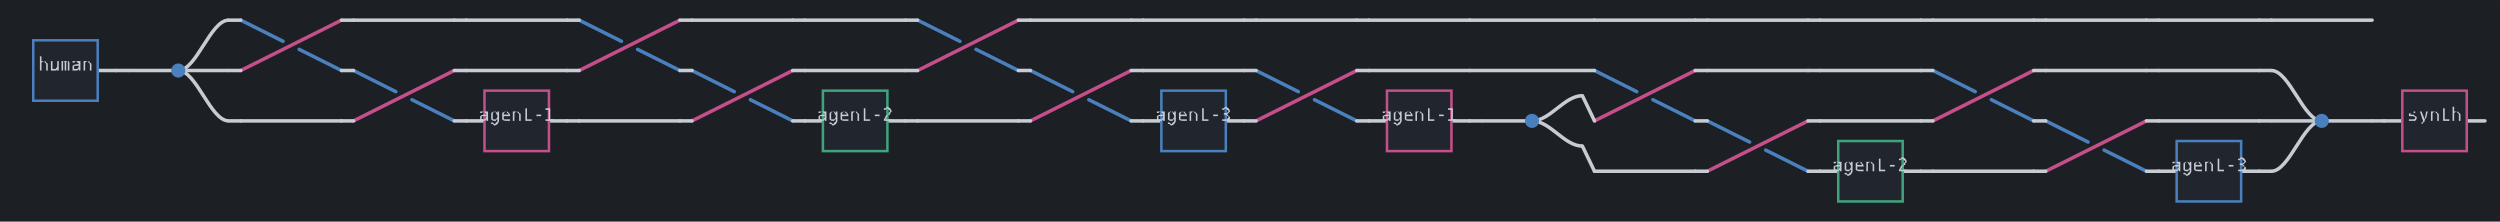
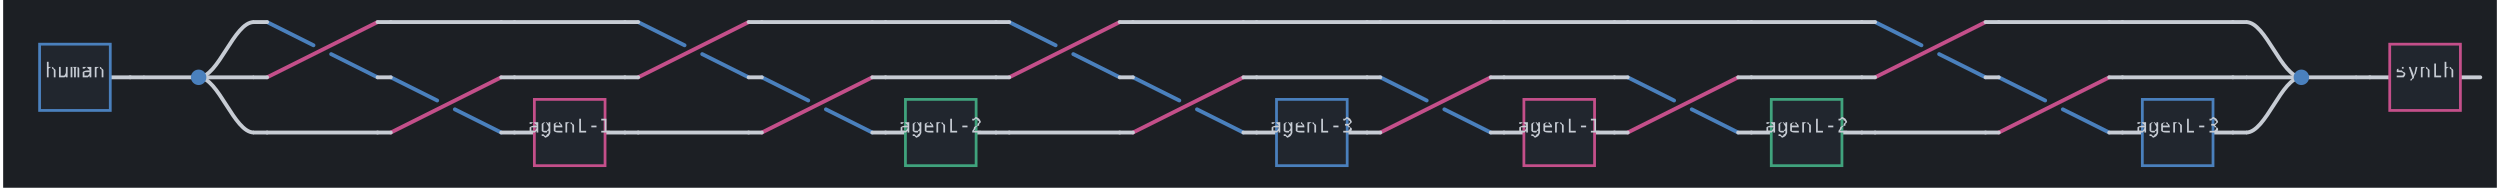
- <svg xmlns="http://www.w3.org/2000/svg" width="4061" height="360" viewBox="-0.15 -0.7 24.82 2.2">
+ <svg xmlns="http://www.w3.org/2000/svg" width="4088" height="307" viewBox="-0.15 -0.7 22.58 1.7">
  <style>svg { font-family: ui-monospace, SFMono-Regular, Menlo, Monaco, Consolas, monospace; }
svg { background-color: rgb(11%, 12%, 14%); }
</style>
  <g class="chart">
    <g stroke-width="0" stroke="rgb(0%, 0%, 0%)" stroke-opacity="0" fill="rgb(11%, 12%, 14%)" fill-opacity="1.0">
-       <rect width="24.82" height="2.2" x="-0.15" y="-0.7" />
+       <rect width="22.58" height="1.7" x="-0.15" y="-0.7" />
    </g>
    <g stroke-width="0.035" stroke="rgb(78%, 80%, 83%)" stroke-opacity="1.0" fill="none" stroke-linecap="round">
      <polyline points="0.82,0 1,0" />
    </g>
    <g stroke-width="0.025" stroke="rgb(29%, 50%, 74%)" stroke-opacity="1.0" fill="rgb(13%, 15%, 18%)" fill-opacity="1.0">
      <rect width="0.64" height="0.6" x="0.18" y="-0.3" />
    </g>
    <g stroke-width="0.0" stroke="none" fill="rgb(78%, 80%, 83%)" fill-opacity="1.0" font-size="0.18" text-anchor="middle">
      <text x="0.5" y="0">human</text>
    </g>
    <g stroke-width="0.035" stroke="rgb(78%, 80%, 83%)" stroke-opacity="1.0" fill="rgb(0%, 0%, 0%)" fill-opacity="0">
      <path d="M 1.12,0 C 1.3,0 1.44,0 1.62,0" />
    </g>
    <g stroke-width="0.035" stroke="rgb(78%, 80%, 83%)" stroke-opacity="1.0" fill="rgb(0%, 0%, 0%)" fill-opacity="0">
      <path d="M 1.62,0 C 1.8,0 1.94,-0.5 2.12,-0.5" />
    </g>
    <g stroke-width="0.035" stroke="rgb(78%, 80%, 83%)" stroke-opacity="1.0" fill="rgb(0%, 0%, 0%)" fill-opacity="0">
      <path d="M 1.62,0 C 1.8,0 1.94,0 2.12,0" />
    </g>
    <g stroke-width="0.035" stroke="rgb(78%, 80%, 83%)" stroke-opacity="1.0" fill="rgb(0%, 0%, 0%)" fill-opacity="0">
      <path d="M 1.62,0 C 1.8,0 1.94,0.5 2.12,0.5" />
    </g>
    <g stroke-width="0.02" stroke="rgb(29%, 50%, 74%)" stroke-opacity="1.0" fill="rgb(29%, 50%, 74%)" fill-opacity="1.0">
      <circle cx="1.62" cy="0" r="0.06" />
    </g>
    <g stroke-width="0.035" stroke="rgb(78%, 80%, 83%)" stroke-opacity="1.0" fill="none" stroke-linecap="round">
      <polyline points="1,0 1.12,0" />
    </g>
    <g stroke-width="0.035" stroke="rgb(77%, 31%, 54%)" stroke-opacity="1.0" fill="none" stroke-linecap="round">
      <polyline points="2.24,0 3.24,-0.5" />
    </g>
    <g stroke-width="0.035" stroke="rgb(29%, 50%, 74%)" stroke-opacity="1.0" fill="none" stroke-linecap="round">
      <polyline points="2.24,-0.5 2.66,-0.29" />
    </g>
    <g stroke-width="0.035" stroke="rgb(29%, 50%, 74%)" stroke-opacity="1.0" fill="none" stroke-linecap="round">
      <polyline points="2.82,-0.21 3.24,0" />
    </g>
    <g stroke-width="0.035" stroke="rgb(78%, 80%, 83%)" stroke-opacity="1.0" fill="none" stroke-linecap="round">
      <polyline points="2.24,0.5 3.24,0.5" />
    </g>
    <g stroke-width="0.035" stroke="rgb(78%, 80%, 83%)" stroke-opacity="1.0" fill="none" stroke-linecap="round">
      <polyline points="3.36,-0.5 4.36,-0.5" />
    </g>
    <g stroke-width="0.035" stroke="rgb(77%, 31%, 54%)" stroke-opacity="1.0" fill="none" stroke-linecap="round">
      <polyline points="3.36,0.5 4.36,0" />
    </g>
    <g stroke-width="0.035" stroke="rgb(29%, 50%, 74%)" stroke-opacity="1.0" fill="none" stroke-linecap="round">
      <polyline points="3.36,0 3.78,0.21" />
    </g>
    <g stroke-width="0.035" stroke="rgb(29%, 50%, 74%)" stroke-opacity="1.0" fill="none" stroke-linecap="round">
      <polyline points="3.94,0.29 4.36,0.5" />
    </g>
    <g stroke-width="0.035" stroke="rgb(78%, 80%, 83%)" stroke-opacity="1.0" fill="none" stroke-linecap="round">
      <polyline points="3.24,-0.5 3.36,-0.5" />
    </g>
    <g stroke-width="0.035" stroke="rgb(78%, 80%, 83%)" stroke-opacity="1.0" fill="none" stroke-linecap="round">
      <polyline points="3.24,0 3.36,0" />
    </g>
    <g stroke-width="0.035" stroke="rgb(78%, 80%, 83%)" stroke-opacity="1.0" fill="none" stroke-linecap="round">
      <polyline points="3.24,0.5 3.36,0.5" />
    </g>
    <g stroke-width="0.035" stroke="rgb(78%, 80%, 83%)" stroke-opacity="1.0" fill="none" stroke-linecap="round">
      <polyline points="4.48,-0.5 5.48,-0.5" />
    </g>
    <g stroke-width="0.035" stroke="rgb(78%, 80%, 83%)" stroke-opacity="1.0" fill="none" stroke-linecap="round">
      <polyline points="4.48,0 5.48,0" />
    </g>
    <g stroke-width="0.035" stroke="rgb(78%, 80%, 83%)" stroke-opacity="1.0" fill="none" stroke-linecap="round">
      <polyline points="4.48,0.5 4.66,0.5" />
    </g>
    <g stroke-width="0.035" stroke="rgb(78%, 80%, 83%)" stroke-opacity="1.0" fill="none" stroke-linecap="round">
      <polyline points="5.3,0.5 5.48,0.5" />
    </g>
    <g stroke-width="0.025" stroke="rgb(77%, 31%, 54%)" stroke-opacity="1.0" fill="rgb(13%, 15%, 18%)" fill-opacity="1.0">
      <rect width="0.64" height="0.6" x="4.66" y="0.2" />
    </g>
    <g stroke-width="0.0" stroke="none" fill="rgb(78%, 80%, 83%)" fill-opacity="1.0" font-size="0.18" text-anchor="middle">
      <text x="4.98" y="0.5">agent-1</text>
    </g>
    <g stroke-width="0.035" stroke="rgb(78%, 80%, 83%)" stroke-opacity="1.0" fill="none" stroke-linecap="round">
      <polyline points="4.36,-0.5 4.48,-0.5" />
    </g>
    <g stroke-width="0.035" stroke="rgb(78%, 80%, 83%)" stroke-opacity="1.0" fill="none" stroke-linecap="round">
      <polyline points="4.36,0 4.48,0" />
    </g>
    <g stroke-width="0.035" stroke="rgb(78%, 80%, 83%)" stroke-opacity="1.0" fill="none" stroke-linecap="round">
      <polyline points="4.36,0.5 4.48,0.5" />
    </g>
    <g stroke-width="0.035" stroke="rgb(77%, 31%, 54%)" stroke-opacity="1.0" fill="none" stroke-linecap="round">
      <polyline points="5.6,0 6.6,-0.5" />
    </g>
    <g stroke-width="0.035" stroke="rgb(29%, 50%, 74%)" stroke-opacity="1.0" fill="none" stroke-linecap="round">
      <polyline points="5.6,-0.5 6.02,-0.29" />
    </g>
    <g stroke-width="0.035" stroke="rgb(29%, 50%, 74%)" stroke-opacity="1.0" fill="none" stroke-linecap="round">
      <polyline points="6.18,-0.21 6.6,0" />
    </g>
    <g stroke-width="0.035" stroke="rgb(78%, 80%, 83%)" stroke-opacity="1.0" fill="none" stroke-linecap="round">
      <polyline points="5.6,0.5 6.6,0.5" />
    </g>
    <g stroke-width="0.035" stroke="rgb(78%, 80%, 83%)" stroke-opacity="1.0" fill="none" stroke-linecap="round">
      <polyline points="6.72,-0.5 7.72,-0.5" />
    </g>
    <g stroke-width="0.035" stroke="rgb(77%, 31%, 54%)" stroke-opacity="1.0" fill="none" stroke-linecap="round">
      <polyline points="6.72,0.5 7.72,0" />
    </g>
    <g stroke-width="0.035" stroke="rgb(29%, 50%, 74%)" stroke-opacity="1.0" fill="none" stroke-linecap="round">
      <polyline points="6.72,0 7.14,0.21" />
    </g>
    <g stroke-width="0.035" stroke="rgb(29%, 50%, 74%)" stroke-opacity="1.0" fill="none" stroke-linecap="round">
      <polyline points="7.3,0.29 7.72,0.5" />
    </g>
    <g stroke-width="0.035" stroke="rgb(78%, 80%, 83%)" stroke-opacity="1.0" fill="none" stroke-linecap="round">
      <polyline points="6.6,-0.5 6.72,-0.5" />
    </g>
    <g stroke-width="0.035" stroke="rgb(78%, 80%, 83%)" stroke-opacity="1.0" fill="none" stroke-linecap="round">
      <polyline points="6.6,0 6.72,0" />
    </g>
    <g stroke-width="0.035" stroke="rgb(78%, 80%, 83%)" stroke-opacity="1.0" fill="none" stroke-linecap="round">
      <polyline points="6.6,0.5 6.72,0.5" />
    </g>
    <g stroke-width="0.035" stroke="rgb(78%, 80%, 83%)" stroke-opacity="1.0" fill="none" stroke-linecap="round">
      <polyline points="7.84,-0.5 8.84,-0.5" />
    </g>
    <g stroke-width="0.035" stroke="rgb(78%, 80%, 83%)" stroke-opacity="1.0" fill="none" stroke-linecap="round">
      <polyline points="7.84,0 8.84,0" />
    </g>
    <g stroke-width="0.035" stroke="rgb(78%, 80%, 83%)" stroke-opacity="1.0" fill="none" stroke-linecap="round">
      <polyline points="7.84,0.5 8.02,0.5" />
    </g>
    <g stroke-width="0.035" stroke="rgb(78%, 80%, 83%)" stroke-opacity="1.0" fill="none" stroke-linecap="round">
      <polyline points="8.66,0.5 8.84,0.5" />
    </g>
    <g stroke-width="0.025" stroke="rgb(25%, 64%, 49%)" stroke-opacity="1.0" fill="rgb(13%, 15%, 18%)" fill-opacity="1.0">
      <rect width="0.64" height="0.6" x="8.02" y="0.2" />
    </g>
    <g stroke-width="0.0" stroke="none" fill="rgb(78%, 80%, 83%)" fill-opacity="1.0" font-size="0.18" text-anchor="middle">
      <text x="8.34" y="0.5">agent-2</text>
    </g>
    <g stroke-width="0.035" stroke="rgb(78%, 80%, 83%)" stroke-opacity="1.0" fill="none" stroke-linecap="round">
      <polyline points="7.72,-0.5 7.84,-0.5" />
    </g>
    <g stroke-width="0.035" stroke="rgb(78%, 80%, 83%)" stroke-opacity="1.0" fill="none" stroke-linecap="round">
      <polyline points="7.72,0 7.84,0" />
    </g>
    <g stroke-width="0.035" stroke="rgb(78%, 80%, 83%)" stroke-opacity="1.0" fill="none" stroke-linecap="round">
      <polyline points="7.72,0.5 7.84,0.5" />
    </g>
    <g stroke-width="0.035" stroke="rgb(77%, 31%, 54%)" stroke-opacity="1.0" fill="none" stroke-linecap="round">
      <polyline points="8.96,0 9.96,-0.5" />
    </g>
    <g stroke-width="0.035" stroke="rgb(29%, 50%, 74%)" stroke-opacity="1.0" fill="none" stroke-linecap="round">
      <polyline points="8.96,-0.5 9.38,-0.29" />
    </g>
    <g stroke-width="0.035" stroke="rgb(29%, 50%, 74%)" stroke-opacity="1.0" fill="none" stroke-linecap="round">
      <polyline points="9.54,-0.21 9.96,0" />
    </g>
    <g stroke-width="0.035" stroke="rgb(78%, 80%, 83%)" stroke-opacity="1.0" fill="none" stroke-linecap="round">
      <polyline points="8.96,0.5 9.96,0.5" />
    </g>
    <g stroke-width="0.035" stroke="rgb(78%, 80%, 83%)" stroke-opacity="1.0" fill="none" stroke-linecap="round">
      <polyline points="10.08,-0.5 11.08,-0.5" />
    </g>
    <g stroke-width="0.035" stroke="rgb(77%, 31%, 54%)" stroke-opacity="1.0" fill="none" stroke-linecap="round">
      <polyline points="10.08,0.5 11.08,0" />
    </g>
    <g stroke-width="0.035" stroke="rgb(29%, 50%, 74%)" stroke-opacity="1.0" fill="none" stroke-linecap="round">
      <polyline points="10.08,0 10.5,0.21" />
    </g>
    <g stroke-width="0.035" stroke="rgb(29%, 50%, 74%)" stroke-opacity="1.0" fill="none" stroke-linecap="round">
      <polyline points="10.66,0.29 11.08,0.5" />
    </g>
    <g stroke-width="0.035" stroke="rgb(78%, 80%, 83%)" stroke-opacity="1.0" fill="none" stroke-linecap="round">
      <polyline points="9.96,-0.5 10.08,-0.5" />
    </g>
    <g stroke-width="0.035" stroke="rgb(78%, 80%, 83%)" stroke-opacity="1.0" fill="none" stroke-linecap="round">
      <polyline points="9.96,0 10.08,0" />
    </g>
    <g stroke-width="0.035" stroke="rgb(78%, 80%, 83%)" stroke-opacity="1.0" fill="none" stroke-linecap="round">
      <polyline points="9.96,0.5 10.08,0.5" />
    </g>
    <g stroke-width="0.035" stroke="rgb(78%, 80%, 83%)" stroke-opacity="1.0" fill="none" stroke-linecap="round">
      <polyline points="11.2,-0.5 12.2,-0.5" />
    </g>
    <g stroke-width="0.035" stroke="rgb(78%, 80%, 83%)" stroke-opacity="1.0" fill="none" stroke-linecap="round">
      <polyline points="11.2,0 12.2,0" />
    </g>
    <g stroke-width="0.035" stroke="rgb(78%, 80%, 83%)" stroke-opacity="1.0" fill="none" stroke-linecap="round">
      <polyline points="11.2,0.5 11.38,0.5" />
    </g>
    <g stroke-width="0.035" stroke="rgb(78%, 80%, 83%)" stroke-opacity="1.0" fill="none" stroke-linecap="round">
      <polyline points="12.02,0.5 12.2,0.5" />
    </g>
    <g stroke-width="0.025" stroke="rgb(29%, 50%, 74%)" stroke-opacity="1.0" fill="rgb(13%, 15%, 18%)" fill-opacity="1.0">
      <rect width="0.64" height="0.6" x="11.38" y="0.2" />
    </g>
    <g stroke-width="0.0" stroke="none" fill="rgb(78%, 80%, 83%)" fill-opacity="1.0" font-size="0.18" text-anchor="middle">
      <text x="11.7" y="0.5">agent-3</text>
    </g>
    <g stroke-width="0.035" stroke="rgb(78%, 80%, 83%)" stroke-opacity="1.0" fill="none" stroke-linecap="round">
      <polyline points="11.08,-0.5 11.2,-0.5" />
    </g>
    <g stroke-width="0.035" stroke="rgb(78%, 80%, 83%)" stroke-opacity="1.0" fill="none" stroke-linecap="round">
      <polyline points="11.08,0 11.2,0" />
    </g>
    <g stroke-width="0.035" stroke="rgb(78%, 80%, 83%)" stroke-opacity="1.0" fill="none" stroke-linecap="round">
      <polyline points="11.08,0.5 11.2,0.5" />
    </g>
    <g stroke-width="0.035" stroke="rgb(78%, 80%, 83%)" stroke-opacity="1.0" fill="none" stroke-linecap="round">
      <polyline points="12.32,-0.5 13.32,-0.5" />
    </g>
    <g stroke-width="0.035" stroke="rgb(77%, 31%, 54%)" stroke-opacity="1.0" fill="none" stroke-linecap="round">
      <polyline points="12.32,0.5 13.32,0" />
    </g>
    <g stroke-width="0.035" stroke="rgb(29%, 50%, 74%)" stroke-opacity="1.0" fill="none" stroke-linecap="round">
      <polyline points="12.32,0 12.74,0.21" />
    </g>
    <g stroke-width="0.035" stroke="rgb(29%, 50%, 74%)" stroke-opacity="1.0" fill="none" stroke-linecap="round">
      <polyline points="12.9,0.29 13.32,0.5" />
    </g>
    <g stroke-width="0.035" stroke="rgb(78%, 80%, 83%)" stroke-opacity="1.0" fill="none" stroke-linecap="round">
      <polyline points="13.44,-0.5 14.44,-0.5" />
    </g>
    <g stroke-width="0.035" stroke="rgb(78%, 80%, 83%)" stroke-opacity="1.0" fill="none" stroke-linecap="round">
      <polyline points="13.44,0 14.44,0" />
    </g>
    <g stroke-width="0.035" stroke="rgb(78%, 80%, 83%)" stroke-opacity="1.0" fill="none" stroke-linecap="round">
      <polyline points="13.44,0.5 13.62,0.5" />
    </g>
    <g stroke-width="0.035" stroke="rgb(78%, 80%, 83%)" stroke-opacity="1.0" fill="none" stroke-linecap="round">
      <polyline points="14.26,0.5 14.44,0.5" />
    </g>
    <g stroke-width="0.025" stroke="rgb(77%, 31%, 54%)" stroke-opacity="1.0" fill="rgb(13%, 15%, 18%)" fill-opacity="1.0">
      <rect width="0.64" height="0.6" x="13.62" y="0.2" />
    </g>
    <g stroke-width="0.0" stroke="none" fill="rgb(78%, 80%, 83%)" fill-opacity="1.0" font-size="0.18" text-anchor="middle">
      <text x="13.94" y="0.5">agent-1</text>
    </g>
-     <g stroke-width="0.035" stroke="rgb(78%, 80%, 83%)" stroke-opacity="1.0" fill="rgb(0%, 0%, 0%)" fill-opacity="0">
-       <path d="M 14.56,0.5 C 14.74,0.5 14.88,0.5 15.06,0.5" />
-     </g>
-     <g stroke-width="0.035" stroke="rgb(78%, 80%, 83%)" stroke-opacity="1.0" fill="rgb(0%, 0%, 0%)" fill-opacity="0">
-       <path d="M 15.06,0.5 C 15.24,0.5 15.38,0.25 15.56,0.25" />
-     </g>
-     <g stroke-width="0.035" stroke="rgb(78%, 80%, 83%)" stroke-opacity="1.0" fill="rgb(0%, 0%, 0%)" fill-opacity="0">
-       <path d="M 15.06,0.5 C 15.24,0.5 15.38,0.75 15.56,0.75" />
+     <g stroke-width="0.035" stroke="rgb(78%, 80%, 83%)" stroke-opacity="1.0" fill="none" stroke-linecap="round">
+       <polyline points="13.32,-0.5 13.44,-0.5" />
+     </g>
+     <g stroke-width="0.035" stroke="rgb(78%, 80%, 83%)" stroke-opacity="1.0" fill="none" stroke-linecap="round">
+       <polyline points="13.32,0 13.44,0" />
+     </g>
+     <g stroke-width="0.035" stroke="rgb(78%, 80%, 83%)" stroke-opacity="1.0" fill="none" stroke-linecap="round">
+       <polyline points="13.32,0.5 13.44,0.5" />
+     </g>
+     <g stroke-width="0.035" stroke="rgb(78%, 80%, 83%)" stroke-opacity="1.0" fill="none" stroke-linecap="round">
+       <polyline points="14.56,-0.5 15.56,-0.5" />
+     </g>
+     <g stroke-width="0.035" stroke="rgb(77%, 31%, 54%)" stroke-opacity="1.0" fill="none" stroke-linecap="round">
+       <polyline points="14.56,0.5 15.56,0" />
+     </g>
+     <g stroke-width="0.035" stroke="rgb(29%, 50%, 74%)" stroke-opacity="1.0" fill="none" stroke-linecap="round">
+       <polyline points="14.56,0 14.98,0.21" />
+     </g>
+     <g stroke-width="0.035" stroke="rgb(29%, 50%, 74%)" stroke-opacity="1.0" fill="none" stroke-linecap="round">
+       <polyline points="15.14,0.29 15.56,0.5" />
+     </g>
+     <g stroke-width="0.035" stroke="rgb(78%, 80%, 83%)" stroke-opacity="1.0" fill="none" stroke-linecap="round">
+       <polyline points="15.68,-0.5 16.68,-0.5" />
+     </g>
+     <g stroke-width="0.035" stroke="rgb(78%, 80%, 83%)" stroke-opacity="1.0" fill="none" stroke-linecap="round">
+       <polyline points="15.68,0 16.68,0" />
+     </g>
+     <g stroke-width="0.035" stroke="rgb(78%, 80%, 83%)" stroke-opacity="1.0" fill="none" stroke-linecap="round">
+       <polyline points="15.68,0.5 15.86,0.5" />
+     </g>
+     <g stroke-width="0.035" stroke="rgb(78%, 80%, 83%)" stroke-opacity="1.0" fill="none" stroke-linecap="round">
+       <polyline points="16.5,0.5 16.68,0.5" />
+     </g>
+     <g stroke-width="0.025" stroke="rgb(25%, 64%, 49%)" stroke-opacity="1.0" fill="rgb(13%, 15%, 18%)" fill-opacity="1.0">
+       <rect width="0.64" height="0.6" x="15.86" y="0.2" />
+     </g>
+     <g stroke-width="0.0" stroke="none" fill="rgb(78%, 80%, 83%)" fill-opacity="1.0" font-size="0.18" text-anchor="middle">
+       <text x="16.18" y="0.5">agent-2</text>
+     </g>
+     <g stroke-width="0.035" stroke="rgb(78%, 80%, 83%)" stroke-opacity="1.0" fill="none" stroke-linecap="round">
+       <polyline points="15.56,-0.5 15.68,-0.5" />
+     </g>
+     <g stroke-width="0.035" stroke="rgb(78%, 80%, 83%)" stroke-opacity="1.0" fill="none" stroke-linecap="round">
+       <polyline points="15.56,0 15.68,0" />
+     </g>
+     <g stroke-width="0.035" stroke="rgb(78%, 80%, 83%)" stroke-opacity="1.0" fill="none" stroke-linecap="round">
+       <polyline points="15.56,0.5 15.68,0.5" />
+     </g>
+     <g stroke-width="0.035" stroke="rgb(77%, 31%, 54%)" stroke-opacity="1.0" fill="none" stroke-linecap="round">
+       <polyline points="16.8,0 17.8,-0.5" />
+     </g>
+     <g stroke-width="0.035" stroke="rgb(29%, 50%, 74%)" stroke-opacity="1.0" fill="none" stroke-linecap="round">
+       <polyline points="16.8,-0.5 17.22,-0.29" />
+     </g>
+     <g stroke-width="0.035" stroke="rgb(29%, 50%, 74%)" stroke-opacity="1.0" fill="none" stroke-linecap="round">
+       <polyline points="17.38,-0.21 17.8,0" />
+     </g>
+     <g stroke-width="0.035" stroke="rgb(78%, 80%, 83%)" stroke-opacity="1.0" fill="none" stroke-linecap="round">
+       <polyline points="16.8,0.5 17.8,0.5" />
+     </g>
+     <g stroke-width="0.035" stroke="rgb(78%, 80%, 83%)" stroke-opacity="1.0" fill="none" stroke-linecap="round">
+       <polyline points="17.92,-0.5 18.92,-0.5" />
+     </g>
+     <g stroke-width="0.035" stroke="rgb(77%, 31%, 54%)" stroke-opacity="1.0" fill="none" stroke-linecap="round">
+       <polyline points="17.92,0.5 18.92,0" />
+     </g>
+     <g stroke-width="0.035" stroke="rgb(29%, 50%, 74%)" stroke-opacity="1.0" fill="none" stroke-linecap="round">
+       <polyline points="17.92,0 18.34,0.21" />
+     </g>
+     <g stroke-width="0.035" stroke="rgb(29%, 50%, 74%)" stroke-opacity="1.0" fill="none" stroke-linecap="round">
+       <polyline points="18.5,0.29 18.92,0.5" />
+     </g>
+     <g stroke-width="0.035" stroke="rgb(78%, 80%, 83%)" stroke-opacity="1.0" fill="none" stroke-linecap="round">
+       <polyline points="17.8,-0.5 17.92,-0.5" />
+     </g>
+     <g stroke-width="0.035" stroke="rgb(78%, 80%, 83%)" stroke-opacity="1.0" fill="none" stroke-linecap="round">
+       <polyline points="17.8,0 17.92,0" />
+     </g>
+     <g stroke-width="0.035" stroke="rgb(78%, 80%, 83%)" stroke-opacity="1.0" fill="none" stroke-linecap="round">
+       <polyline points="17.8,0.5 17.92,0.5" />
+     </g>
+     <g stroke-width="0.035" stroke="rgb(78%, 80%, 83%)" stroke-opacity="1.0" fill="none" stroke-linecap="round">
+       <polyline points="19.04,-0.5 20.04,-0.5" />
+     </g>
+     <g stroke-width="0.035" stroke="rgb(78%, 80%, 83%)" stroke-opacity="1.0" fill="none" stroke-linecap="round">
+       <polyline points="19.04,0 20.04,0" />
+     </g>
+     <g stroke-width="0.035" stroke="rgb(78%, 80%, 83%)" stroke-opacity="1.0" fill="none" stroke-linecap="round">
+       <polyline points="19.04,0.5 19.22,0.5" />
+     </g>
+     <g stroke-width="0.035" stroke="rgb(78%, 80%, 83%)" stroke-opacity="1.0" fill="none" stroke-linecap="round">
+       <polyline points="19.86,0.5 20.04,0.5" />
+     </g>
+     <g stroke-width="0.025" stroke="rgb(29%, 50%, 74%)" stroke-opacity="1.0" fill="rgb(13%, 15%, 18%)" fill-opacity="1.0">
+       <rect width="0.64" height="0.6" x="19.22" y="0.2" />
+     </g>
+     <g stroke-width="0.0" stroke="none" fill="rgb(78%, 80%, 83%)" fill-opacity="1.0" font-size="0.18" text-anchor="middle">
+       <text x="19.54" y="0.5">agent-3</text>
+     </g>
+     <g stroke-width="0.035" stroke="rgb(78%, 80%, 83%)" stroke-opacity="1.0" fill="none" stroke-linecap="round">
+       <polyline points="18.92,-0.5 19.04,-0.5" />
+     </g>
+     <g stroke-width="0.035" stroke="rgb(78%, 80%, 83%)" stroke-opacity="1.0" fill="none" stroke-linecap="round">
+       <polyline points="18.92,0 19.04,0" />
+     </g>
+     <g stroke-width="0.035" stroke="rgb(78%, 80%, 83%)" stroke-opacity="1.0" fill="none" stroke-linecap="round">
+       <polyline points="18.92,0.5 19.04,0.5" />
+     </g>
+     <g stroke-width="0.035" stroke="rgb(78%, 80%, 83%)" stroke-opacity="1.0" fill="rgb(0%, 0%, 0%)" fill-opacity="0">
+       <path d="M 20.16,-0.5 C 20.34,-0.5 20.48,0 20.66,0" />
+     </g>
+     <g stroke-width="0.035" stroke="rgb(78%, 80%, 83%)" stroke-opacity="1.0" fill="rgb(0%, 0%, 0%)" fill-opacity="0">
+       <path d="M 20.16,0 C 20.34,0 20.48,0 20.66,0" />
+     </g>
+     <g stroke-width="0.035" stroke="rgb(78%, 80%, 83%)" stroke-opacity="1.0" fill="rgb(0%, 0%, 0%)" fill-opacity="0">
+       <path d="M 20.16,0.5 C 20.34,0.5 20.48,0 20.66,0" />
+     </g>
+     <g stroke-width="0.035" stroke="rgb(78%, 80%, 83%)" stroke-opacity="1.0" fill="rgb(0%, 0%, 0%)" fill-opacity="0">
+       <path d="M 20.66,0 C 20.84,0 20.98,0 21.16,0" />
    </g>
    <g stroke-width="0.02" stroke="rgb(29%, 50%, 74%)" stroke-opacity="1.0" fill="rgb(29%, 50%, 74%)" fill-opacity="1.0">
-       <circle cx="15.06" cy="0.5" r="0.06" />
+       <circle cx="20.66" cy="0" r="0.06" />
+     </g>
+     <g stroke-width="0.035" stroke="rgb(78%, 80%, 83%)" stroke-opacity="1.0" fill="none" stroke-linecap="round">
+       <polyline points="21.28,0 21.46,0" />
+     </g>
+     <g stroke-width="0.035" stroke="rgb(78%, 80%, 83%)" stroke-opacity="1.0" fill="none" stroke-linecap="round">
+       <polyline points="22.1,0 22.28,0" />
+     </g>
+     <g stroke-width="0.025" stroke="rgb(77%, 31%, 54%)" stroke-opacity="1.0" fill="rgb(13%, 15%, 18%)" fill-opacity="1.0">
+       <rect width="0.64" height="0.6" x="21.46" y="-0.3" />
+     </g>
+     <g stroke-width="0.0" stroke="none" fill="rgb(78%, 80%, 83%)" fill-opacity="1.0" font-size="0.18" text-anchor="middle">
+       <text x="21.78" y="0">synth</text>
+     </g>
+     <g stroke-width="0.035" stroke="rgb(78%, 80%, 83%)" stroke-opacity="1.0" fill="none" stroke-linecap="round">
+       <polyline points="21.16,0 21.28,0" />
+     </g>
+     <g stroke-width="0.035" stroke="rgb(78%, 80%, 83%)" stroke-opacity="1.0" fill="none" stroke-linecap="round">
+       <polyline points="20.04,-0.5 20.16,-0.5" />
+     </g>
+     <g stroke-width="0.035" stroke="rgb(78%, 80%, 83%)" stroke-opacity="1.0" fill="none" stroke-linecap="round">
+       <polyline points="20.04,0 20.16,0" />
+     </g>
+     <g stroke-width="0.035" stroke="rgb(78%, 80%, 83%)" stroke-opacity="1.0" fill="none" stroke-linecap="round">
+       <polyline points="20.04,0.5 20.16,0.5" />
+     </g>
+     <g stroke-width="0.035" stroke="rgb(78%, 80%, 83%)" stroke-opacity="1.0" fill="none" stroke-linecap="round">
+       <polyline points="16.68,-0.5 16.8,-0.5" />
+     </g>
+     <g stroke-width="0.035" stroke="rgb(78%, 80%, 83%)" stroke-opacity="1.0" fill="none" stroke-linecap="round">
+       <polyline points="16.68,0 16.8,0" />
+     </g>
+     <g stroke-width="0.035" stroke="rgb(78%, 80%, 83%)" stroke-opacity="1.0" fill="none" stroke-linecap="round">
+       <polyline points="16.68,0.5 16.8,0.5" />
+     </g>
+     <g stroke-width="0.035" stroke="rgb(78%, 80%, 83%)" stroke-opacity="1.0" fill="none" stroke-linecap="round">
+       <polyline points="14.44,-0.5 14.56,-0.5" />
+     </g>
+     <g stroke-width="0.035" stroke="rgb(78%, 80%, 83%)" stroke-opacity="1.0" fill="none" stroke-linecap="round">
+       <polyline points="14.44,0 14.56,0" />
    </g>
    <g stroke-width="0.035" stroke="rgb(78%, 80%, 83%)" stroke-opacity="1.0" fill="none" stroke-linecap="round">
      <polyline points="14.44,0.5 14.56,0.5" />
-     </g>
-     <g stroke-width="0.035" stroke="rgb(78%, 80%, 83%)" stroke-opacity="1.0" fill="none" stroke-linecap="round">
-       <polyline points="13.32,-0.5 13.44,-0.5" />
-     </g>
-     <g stroke-width="0.035" stroke="rgb(78%, 80%, 83%)" stroke-opacity="1.0" fill="none" stroke-linecap="round">
-       <polyline points="13.32,0 13.44,0" />
-     </g>
-     <g stroke-width="0.035" stroke="rgb(78%, 80%, 83%)" stroke-opacity="1.0" fill="none" stroke-linecap="round">
-       <polyline points="13.32,0.5 13.44,0.5" />
-     </g>
-     <g stroke-width="0.035" stroke="rgb(78%, 80%, 83%)" stroke-opacity="1.0" fill="none" stroke-linecap="round">
-       <polyline points="15.68,-0.5 16.68,-0.5" />
-     </g>
-     <g stroke-width="0.035" stroke="rgb(77%, 31%, 54%)" stroke-opacity="1.0" fill="none" stroke-linecap="round">
-       <polyline points="15.68,0.5 16.68,0" />
-     </g>
-     <g stroke-width="0.035" stroke="rgb(29%, 50%, 74%)" stroke-opacity="1.0" fill="none" stroke-linecap="round">
-       <polyline points="15.68,0 16.1,0.21" />
-     </g>
-     <g stroke-width="0.035" stroke="rgb(29%, 50%, 74%)" stroke-opacity="1.0" fill="none" stroke-linecap="round">
-       <polyline points="16.26,0.29 16.68,0.5" />
-     </g>
-     <g stroke-width="0.035" stroke="rgb(78%, 80%, 83%)" stroke-opacity="1.0" fill="none" stroke-linecap="round">
-       <polyline points="15.68,1.0 16.68,1.0" />
-     </g>
-     <g stroke-width="0.035" stroke="rgb(78%, 80%, 83%)" stroke-opacity="1.0" fill="none" stroke-linecap="round">
-       <polyline points="16.8,-0.5 17.8,-0.5" />
-     </g>
-     <g stroke-width="0.035" stroke="rgb(78%, 80%, 83%)" stroke-opacity="1.0" fill="none" stroke-linecap="round">
-       <polyline points="16.8,0 17.8,0" />
-     </g>
-     <g stroke-width="0.035" stroke="rgb(77%, 31%, 54%)" stroke-opacity="1.0" fill="none" stroke-linecap="round">
-       <polyline points="16.8,1.0 17.8,0.5" />
-     </g>
-     <g stroke-width="0.035" stroke="rgb(29%, 50%, 74%)" stroke-opacity="1.0" fill="none" stroke-linecap="round">
-       <polyline points="16.8,0.5 17.22,0.71" />
-     </g>
-     <g stroke-width="0.035" stroke="rgb(29%, 50%, 74%)" stroke-opacity="1.0" fill="none" stroke-linecap="round">
-       <polyline points="17.38,0.79 17.8,1.0" />
-     </g>
-     <g stroke-width="0.035" stroke="rgb(78%, 80%, 83%)" stroke-opacity="1.0" fill="none" stroke-linecap="round">
-       <polyline points="16.68,-0.5 16.8,-0.5" />
-     </g>
-     <g stroke-width="0.035" stroke="rgb(78%, 80%, 83%)" stroke-opacity="1.0" fill="none" stroke-linecap="round">
-       <polyline points="16.68,0 16.8,0" />
-     </g>
-     <g stroke-width="0.035" stroke="rgb(78%, 80%, 83%)" stroke-opacity="1.0" fill="none" stroke-linecap="round">
-       <polyline points="16.68,0.5 16.8,0.5" />
-     </g>
-     <g stroke-width="0.035" stroke="rgb(78%, 80%, 83%)" stroke-opacity="1.0" fill="none" stroke-linecap="round">
-       <polyline points="16.68,1.0 16.8,1.0" />
-     </g>
-     <g stroke-width="0.035" stroke="rgb(78%, 80%, 83%)" stroke-opacity="1.0" fill="none" stroke-linecap="round">
-       <polyline points="17.92,-0.5 18.92,-0.5" />
-     </g>
-     <g stroke-width="0.035" stroke="rgb(78%, 80%, 83%)" stroke-opacity="1.0" fill="none" stroke-linecap="round">
-       <polyline points="17.92,0 18.92,0" />
-     </g>
-     <g stroke-width="0.035" stroke="rgb(78%, 80%, 83%)" stroke-opacity="1.0" fill="none" stroke-linecap="round">
-       <polyline points="17.92,0.5 18.92,0.5" />
-     </g>
-     <g stroke-width="0.035" stroke="rgb(78%, 80%, 83%)" stroke-opacity="1.0" fill="none" stroke-linecap="round">
-       <polyline points="17.92,1.0 18.1,1.0" />
-     </g>
-     <g stroke-width="0.035" stroke="rgb(78%, 80%, 83%)" stroke-opacity="1.0" fill="none" stroke-linecap="round">
-       <polyline points="18.74,1.0 18.92,1.0" />
-     </g>
-     <g stroke-width="0.025" stroke="rgb(25%, 64%, 49%)" stroke-opacity="1.0" fill="rgb(13%, 15%, 18%)" fill-opacity="1.0">
-       <rect width="0.64" height="0.6" x="18.1" y="0.7" />
-     </g>
-     <g stroke-width="0.0" stroke="none" fill="rgb(78%, 80%, 83%)" fill-opacity="1.0" font-size="0.18" text-anchor="middle">
-       <text x="18.42" y="1.0">agent-2</text>
-     </g>
-     <g stroke-width="0.035" stroke="rgb(78%, 80%, 83%)" stroke-opacity="1.0" fill="none" stroke-linecap="round">
-       <polyline points="17.8,-0.5 17.92,-0.5" />
-     </g>
-     <g stroke-width="0.035" stroke="rgb(78%, 80%, 83%)" stroke-opacity="1.0" fill="none" stroke-linecap="round">
-       <polyline points="17.8,0 17.92,0" />
-     </g>
-     <g stroke-width="0.035" stroke="rgb(78%, 80%, 83%)" stroke-opacity="1.0" fill="none" stroke-linecap="round">
-       <polyline points="17.8,0.5 17.92,0.5" />
-     </g>
-     <g stroke-width="0.035" stroke="rgb(78%, 80%, 83%)" stroke-opacity="1.0" fill="none" stroke-linecap="round">
-       <polyline points="17.8,1.0 17.92,1.0" />
-     </g>
-     <g stroke-width="0.035" stroke="rgb(78%, 80%, 83%)" stroke-opacity="1.0" fill="none" stroke-linecap="round">
-       <polyline points="19.04,-0.5 20.04,-0.5" />
-     </g>
-     <g stroke-width="0.035" stroke="rgb(77%, 31%, 54%)" stroke-opacity="1.0" fill="none" stroke-linecap="round">
-       <polyline points="19.04,0.5 20.04,0" />
-     </g>
-     <g stroke-width="0.035" stroke="rgb(29%, 50%, 74%)" stroke-opacity="1.0" fill="none" stroke-linecap="round">
-       <polyline points="19.04,0 19.46,0.21" />
-     </g>
-     <g stroke-width="0.035" stroke="rgb(29%, 50%, 74%)" stroke-opacity="1.0" fill="none" stroke-linecap="round">
-       <polyline points="19.62,0.29 20.04,0.5" />
-     </g>
-     <g stroke-width="0.035" stroke="rgb(78%, 80%, 83%)" stroke-opacity="1.0" fill="none" stroke-linecap="round">
-       <polyline points="19.04,1.0 20.04,1.0" />
-     </g>
-     <g stroke-width="0.035" stroke="rgb(78%, 80%, 83%)" stroke-opacity="1.0" fill="none" stroke-linecap="round">
-       <polyline points="20.16,-0.5 21.16,-0.5" />
-     </g>
-     <g stroke-width="0.035" stroke="rgb(78%, 80%, 83%)" stroke-opacity="1.0" fill="none" stroke-linecap="round">
-       <polyline points="20.16,0 21.16,0" />
-     </g>
-     <g stroke-width="0.035" stroke="rgb(77%, 31%, 54%)" stroke-opacity="1.0" fill="none" stroke-linecap="round">
-       <polyline points="20.16,1.0 21.16,0.5" />
-     </g>
-     <g stroke-width="0.035" stroke="rgb(29%, 50%, 74%)" stroke-opacity="1.0" fill="none" stroke-linecap="round">
-       <polyline points="20.16,0.5 20.58,0.71" />
-     </g>
-     <g stroke-width="0.035" stroke="rgb(29%, 50%, 74%)" stroke-opacity="1.0" fill="none" stroke-linecap="round">
-       <polyline points="20.74,0.79 21.16,1.0" />
-     </g>
-     <g stroke-width="0.035" stroke="rgb(78%, 80%, 83%)" stroke-opacity="1.0" fill="none" stroke-linecap="round">
-       <polyline points="20.04,-0.5 20.16,-0.5" />
-     </g>
-     <g stroke-width="0.035" stroke="rgb(78%, 80%, 83%)" stroke-opacity="1.0" fill="none" stroke-linecap="round">
-       <polyline points="20.04,0 20.16,0" />
-     </g>
-     <g stroke-width="0.035" stroke="rgb(78%, 80%, 83%)" stroke-opacity="1.0" fill="none" stroke-linecap="round">
-       <polyline points="20.04,0.5 20.16,0.5" />
-     </g>
-     <g stroke-width="0.035" stroke="rgb(78%, 80%, 83%)" stroke-opacity="1.0" fill="none" stroke-linecap="round">
-       <polyline points="20.04,1.0 20.16,1.0" />
-     </g>
-     <g stroke-width="0.035" stroke="rgb(78%, 80%, 83%)" stroke-opacity="1.0" fill="none" stroke-linecap="round">
-       <polyline points="21.28,-0.5 22.28,-0.5" />
-     </g>
-     <g stroke-width="0.035" stroke="rgb(78%, 80%, 83%)" stroke-opacity="1.0" fill="none" stroke-linecap="round">
-       <polyline points="21.28,0 22.28,0" />
-     </g>
-     <g stroke-width="0.035" stroke="rgb(78%, 80%, 83%)" stroke-opacity="1.0" fill="none" stroke-linecap="round">
-       <polyline points="21.28,0.5 22.28,0.5" />
-     </g>
-     <g stroke-width="0.035" stroke="rgb(78%, 80%, 83%)" stroke-opacity="1.0" fill="none" stroke-linecap="round">
-       <polyline points="21.28,1.0 21.46,1.0" />
-     </g>
-     <g stroke-width="0.035" stroke="rgb(78%, 80%, 83%)" stroke-opacity="1.0" fill="none" stroke-linecap="round">
-       <polyline points="22.1,1.0 22.28,1.0" />
-     </g>
-     <g stroke-width="0.025" stroke="rgb(29%, 50%, 74%)" stroke-opacity="1.0" fill="rgb(13%, 15%, 18%)" fill-opacity="1.0">
-       <rect width="0.64" height="0.6" x="21.46" y="0.7" />
-     </g>
-     <g stroke-width="0.0" stroke="none" fill="rgb(78%, 80%, 83%)" fill-opacity="1.0" font-size="0.18" text-anchor="middle">
-       <text x="21.78" y="1.0">agent-3</text>
-     </g>
-     <g stroke-width="0.035" stroke="rgb(78%, 80%, 83%)" stroke-opacity="1.0" fill="none" stroke-linecap="round">
-       <polyline points="21.16,-0.5 21.28,-0.5" />
-     </g>
-     <g stroke-width="0.035" stroke="rgb(78%, 80%, 83%)" stroke-opacity="1.0" fill="none" stroke-linecap="round">
-       <polyline points="21.16,0 21.28,0" />
-     </g>
-     <g stroke-width="0.035" stroke="rgb(78%, 80%, 83%)" stroke-opacity="1.0" fill="none" stroke-linecap="round">
-       <polyline points="21.16,0.5 21.28,0.5" />
-     </g>
-     <g stroke-width="0.035" stroke="rgb(78%, 80%, 83%)" stroke-opacity="1.0" fill="none" stroke-linecap="round">
-       <polyline points="21.16,1.0 21.28,1.0" />
-     </g>
-     <g stroke-width="0.035" stroke="rgb(78%, 80%, 83%)" stroke-opacity="1.0" fill="none" stroke-linecap="round">
-       <polyline points="22.4,-0.5 23.4,-0.5" />
-     </g>
-     <g stroke-width="0.035" stroke="rgb(78%, 80%, 83%)" stroke-opacity="1.0" fill="rgb(0%, 0%, 0%)" fill-opacity="0">
-       <path d="M 22.4,0 C 22.58,0 22.72,0.5 22.9,0.5" />
-     </g>
-     <g stroke-width="0.035" stroke="rgb(78%, 80%, 83%)" stroke-opacity="1.0" fill="rgb(0%, 0%, 0%)" fill-opacity="0">
-       <path d="M 22.4,0.5 C 22.58,0.5 22.72,0.5 22.9,0.5" />
-     </g>
-     <g stroke-width="0.035" stroke="rgb(78%, 80%, 83%)" stroke-opacity="1.0" fill="rgb(0%, 0%, 0%)" fill-opacity="0">
-       <path d="M 22.4,1.0 C 22.58,1.0 22.72,0.5 22.9,0.5" />
-     </g>
-     <g stroke-width="0.035" stroke="rgb(78%, 80%, 83%)" stroke-opacity="1.0" fill="rgb(0%, 0%, 0%)" fill-opacity="0">
-       <path d="M 22.9,0.5 C 23.08,0.5 23.22,0.5 23.4,0.5" />
-     </g>
-     <g stroke-width="0.02" stroke="rgb(29%, 50%, 74%)" stroke-opacity="1.0" fill="rgb(29%, 50%, 74%)" fill-opacity="1.0">
-       <circle cx="22.9" cy="0.5" r="0.06" />
-     </g>
-     <g stroke-width="0.035" stroke="rgb(78%, 80%, 83%)" stroke-opacity="1.0" fill="none" stroke-linecap="round">
-       <polyline points="23.52,0.5 23.7,0.5" />
-     </g>
-     <g stroke-width="0.035" stroke="rgb(78%, 80%, 83%)" stroke-opacity="1.0" fill="none" stroke-linecap="round">
-       <polyline points="24.34,0.5 24.52,0.5" />
-     </g>
-     <g stroke-width="0.025" stroke="rgb(77%, 31%, 54%)" stroke-opacity="1.0" fill="rgb(13%, 15%, 18%)" fill-opacity="1.0">
-       <rect width="0.64" height="0.6" x="23.7" y="0.2" />
-     </g>
-     <g stroke-width="0.0" stroke="none" fill="rgb(78%, 80%, 83%)" fill-opacity="1.0" font-size="0.18" text-anchor="middle">
-       <text x="24.02" y="0.5">synth</text>
-     </g>
-     <g stroke-width="0.035" stroke="rgb(78%, 80%, 83%)" stroke-opacity="1.0" fill="none" stroke-linecap="round">
-       <polyline points="23.4,0.5 23.52,0.5" />
-     </g>
-     <g stroke-width="0.035" stroke="rgb(78%, 80%, 83%)" stroke-opacity="1.0" fill="none" stroke-linecap="round">
-       <polyline points="22.28,-0.5 22.4,-0.5" />
-     </g>
-     <g stroke-width="0.035" stroke="rgb(78%, 80%, 83%)" stroke-opacity="1.0" fill="none" stroke-linecap="round">
-       <polyline points="22.28,0 22.4,0" />
-     </g>
-     <g stroke-width="0.035" stroke="rgb(78%, 80%, 83%)" stroke-opacity="1.0" fill="none" stroke-linecap="round">
-       <polyline points="22.28,0.5 22.4,0.5" />
-     </g>
-     <g stroke-width="0.035" stroke="rgb(78%, 80%, 83%)" stroke-opacity="1.0" fill="none" stroke-linecap="round">
-       <polyline points="22.28,1.0 22.4,1.0" />
-     </g>
-     <g stroke-width="0.035" stroke="rgb(78%, 80%, 83%)" stroke-opacity="1.0" fill="none" stroke-linecap="round">
-       <polyline points="18.92,-0.5 19.04,-0.5" />
-     </g>
-     <g stroke-width="0.035" stroke="rgb(78%, 80%, 83%)" stroke-opacity="1.0" fill="none" stroke-linecap="round">
-       <polyline points="18.92,0 19.04,0" />
-     </g>
-     <g stroke-width="0.035" stroke="rgb(78%, 80%, 83%)" stroke-opacity="1.0" fill="none" stroke-linecap="round">
-       <polyline points="18.92,0.5 19.04,0.5" />
-     </g>
-     <g stroke-width="0.035" stroke="rgb(78%, 80%, 83%)" stroke-opacity="1.0" fill="none" stroke-linecap="round">
-       <polyline points="18.92,1.0 19.04,1.0" />
-     </g>
-     <g stroke-width="0.035" stroke="rgb(78%, 80%, 83%)" stroke-opacity="1.0" fill="none" stroke-linecap="round">
-       <polyline points="14.44,-0.5 15.68,-0.5" />
-     </g>
-     <g stroke-width="0.035" stroke="rgb(78%, 80%, 83%)" stroke-opacity="1.0" fill="none" stroke-linecap="round">
-       <polyline points="14.44,0 15.68,0" />
-     </g>
-     <g stroke-width="0.035" stroke="rgb(78%, 80%, 83%)" stroke-opacity="1.0" fill="none" stroke-linecap="round">
-       <polyline points="15.56,0.25 15.68,0.5" />
-     </g>
-     <g stroke-width="0.035" stroke="rgb(78%, 80%, 83%)" stroke-opacity="1.0" fill="none" stroke-linecap="round">
-       <polyline points="15.56,0.75 15.68,1.0" />
    </g>
    <g stroke-width="0.035" stroke="rgb(78%, 80%, 83%)" stroke-opacity="1.0" fill="none" stroke-linecap="round">
      <polyline points="12.2,-0.5 12.32,-0.5" />
    </g>
    <g stroke-width="0.035" stroke="rgb(78%, 80%, 83%)" stroke-opacity="1.0" fill="none" stroke-linecap="round">
      <polyline points="12.2,0 12.32,0" />
    </g>
    <g stroke-width="0.035" stroke="rgb(78%, 80%, 83%)" stroke-opacity="1.0" fill="none" stroke-linecap="round">
      <polyline points="12.2,0.5 12.32,0.5" />
    </g>
    <g stroke-width="0.035" stroke="rgb(78%, 80%, 83%)" stroke-opacity="1.0" fill="none" stroke-linecap="round">
      <polyline points="8.84,-0.5 8.96,-0.5" />
    </g>
    <g stroke-width="0.035" stroke="rgb(78%, 80%, 83%)" stroke-opacity="1.0" fill="none" stroke-linecap="round">
      <polyline points="8.84,0 8.96,0" />
    </g>
    <g stroke-width="0.035" stroke="rgb(78%, 80%, 83%)" stroke-opacity="1.0" fill="none" stroke-linecap="round">
      <polyline points="8.84,0.5 8.96,0.5" />
    </g>
    <g stroke-width="0.035" stroke="rgb(78%, 80%, 83%)" stroke-opacity="1.0" fill="none" stroke-linecap="round">
      <polyline points="5.48,-0.5 5.6,-0.5" />
    </g>
    <g stroke-width="0.035" stroke="rgb(78%, 80%, 83%)" stroke-opacity="1.0" fill="none" stroke-linecap="round">
      <polyline points="5.48,0 5.6,0" />
    </g>
    <g stroke-width="0.035" stroke="rgb(78%, 80%, 83%)" stroke-opacity="1.0" fill="none" stroke-linecap="round">
      <polyline points="5.48,0.5 5.6,0.5" />
    </g>
    <g stroke-width="0.035" stroke="rgb(78%, 80%, 83%)" stroke-opacity="1.0" fill="none" stroke-linecap="round">
      <polyline points="2.12,-0.5 2.24,-0.5" />
    </g>
    <g stroke-width="0.035" stroke="rgb(78%, 80%, 83%)" stroke-opacity="1.0" fill="none" stroke-linecap="round">
      <polyline points="2.12,0 2.24,0" />
    </g>
    <g stroke-width="0.035" stroke="rgb(78%, 80%, 83%)" stroke-opacity="1.0" fill="none" stroke-linecap="round">
      <polyline points="2.12,0.5 2.24,0.5" />
    </g>
  </g>
  <g class="hud" />
</svg>
